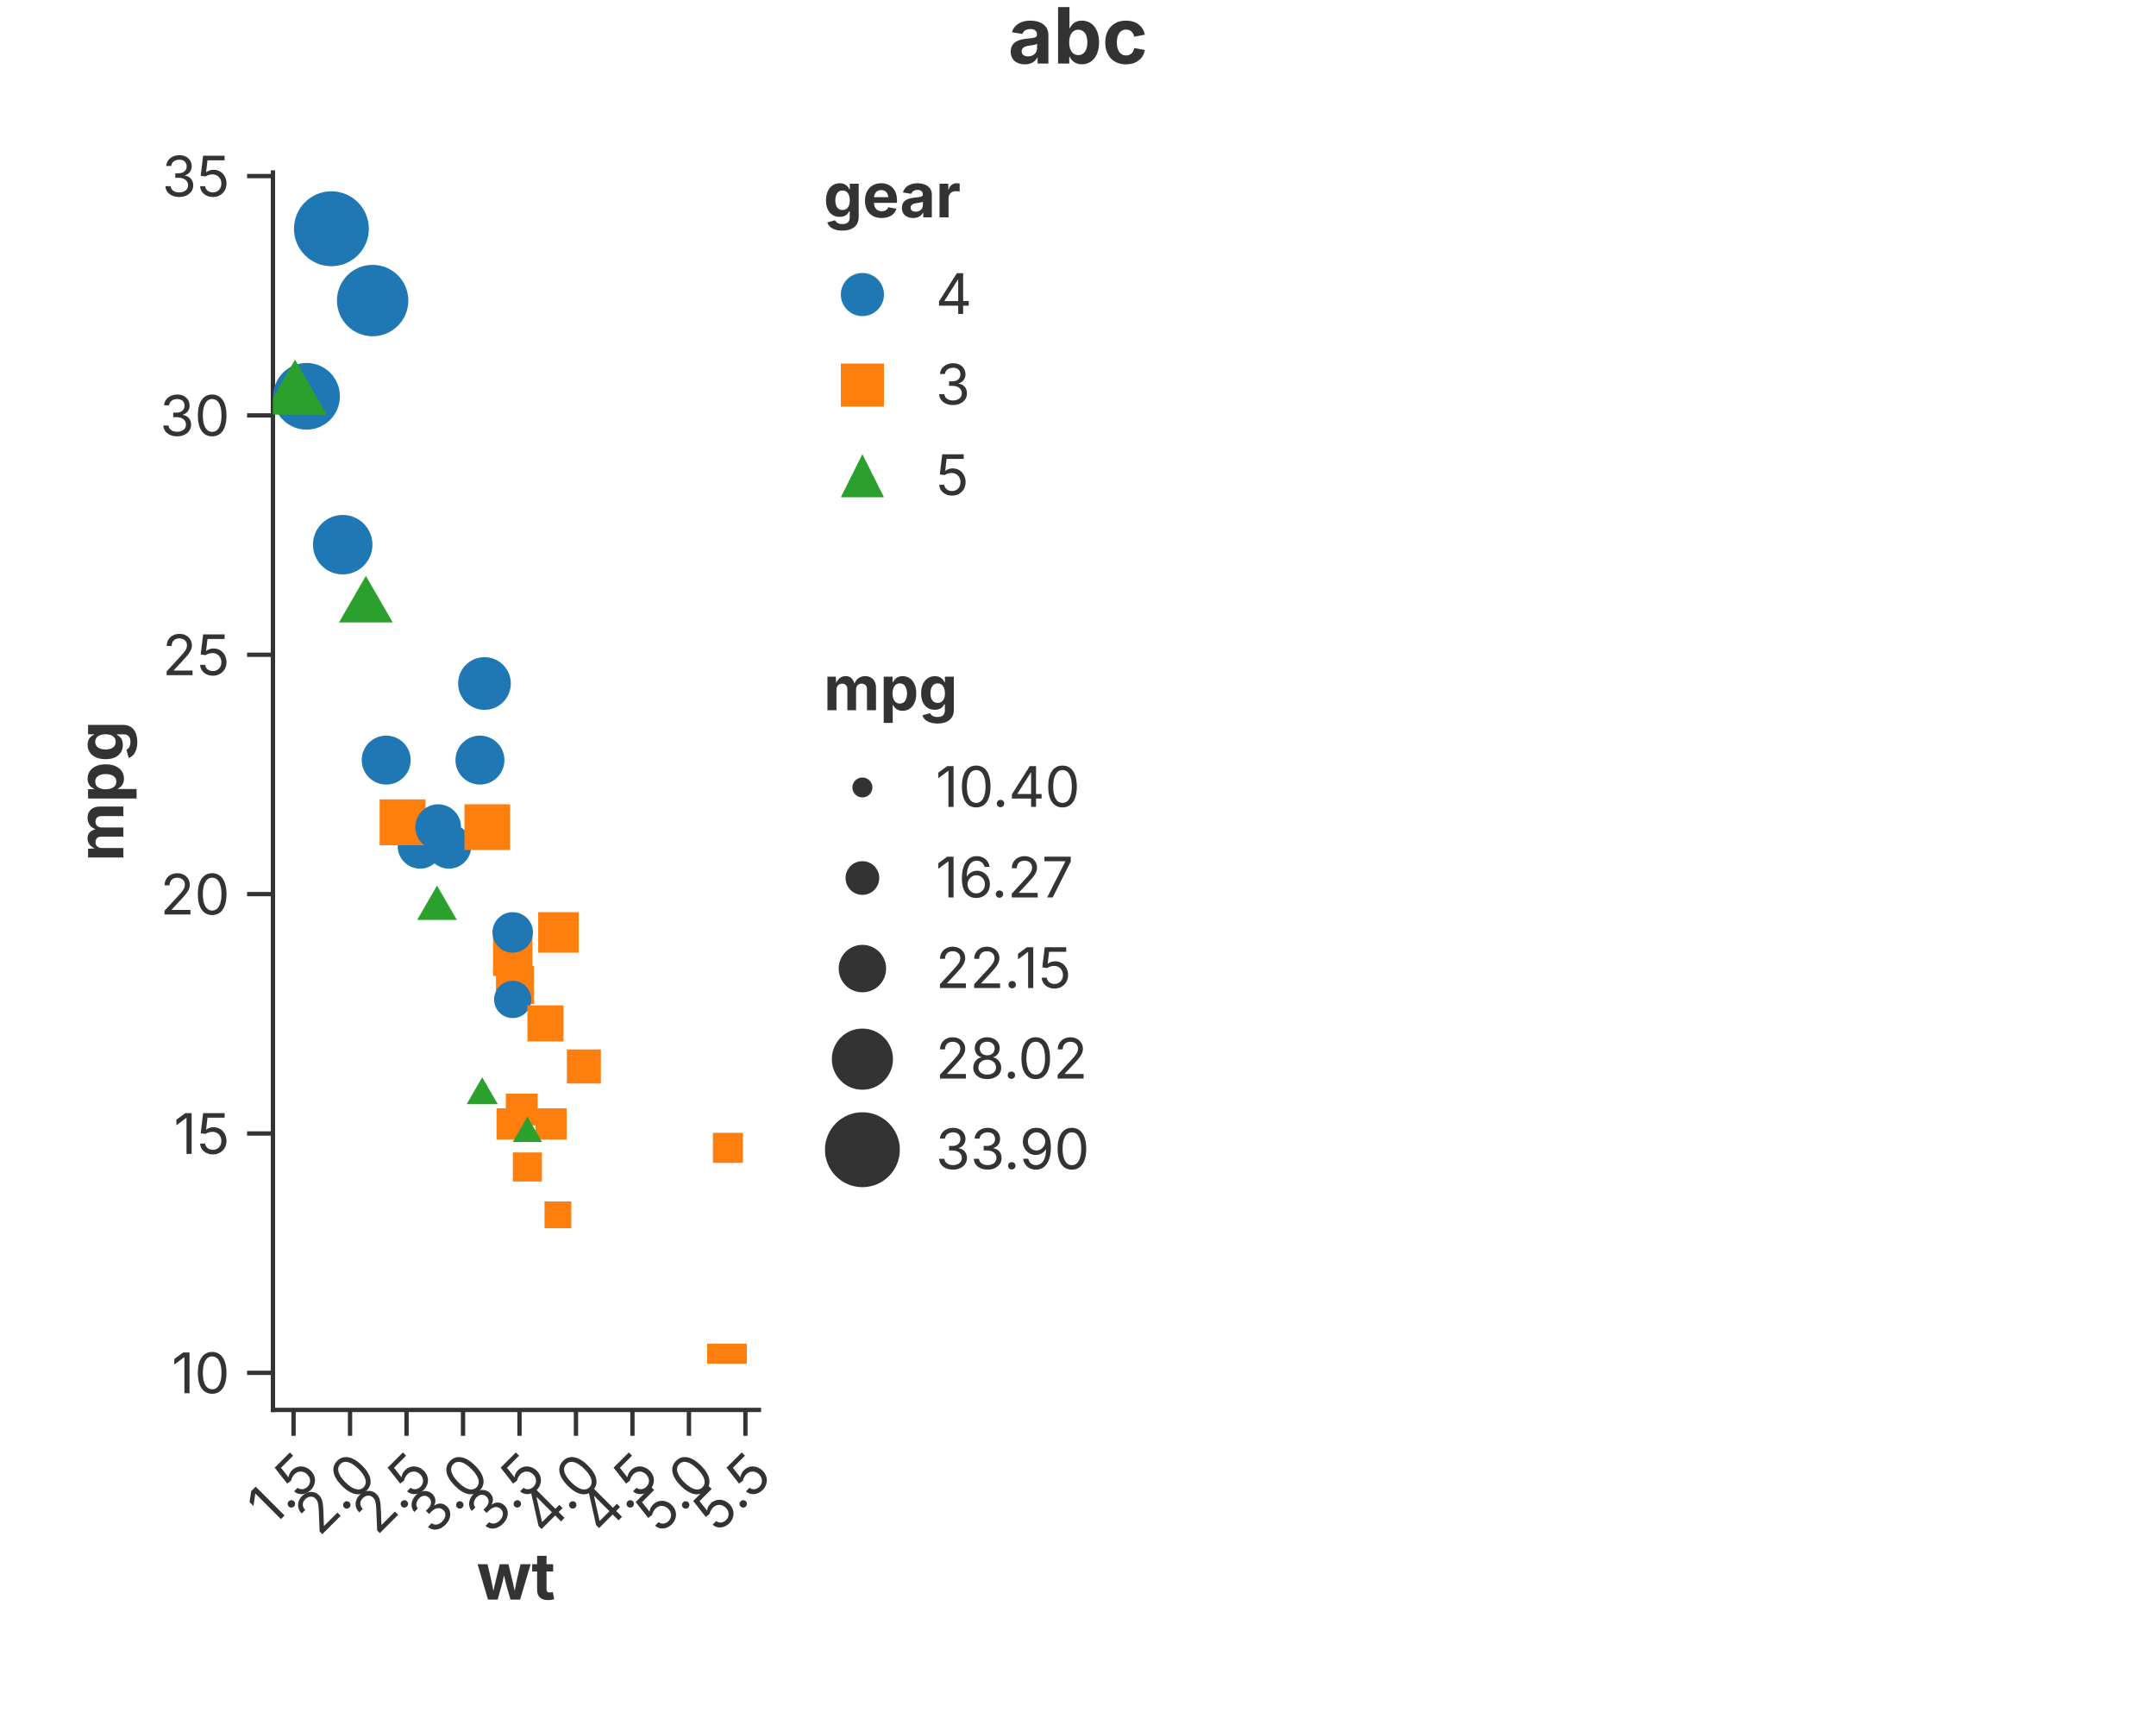
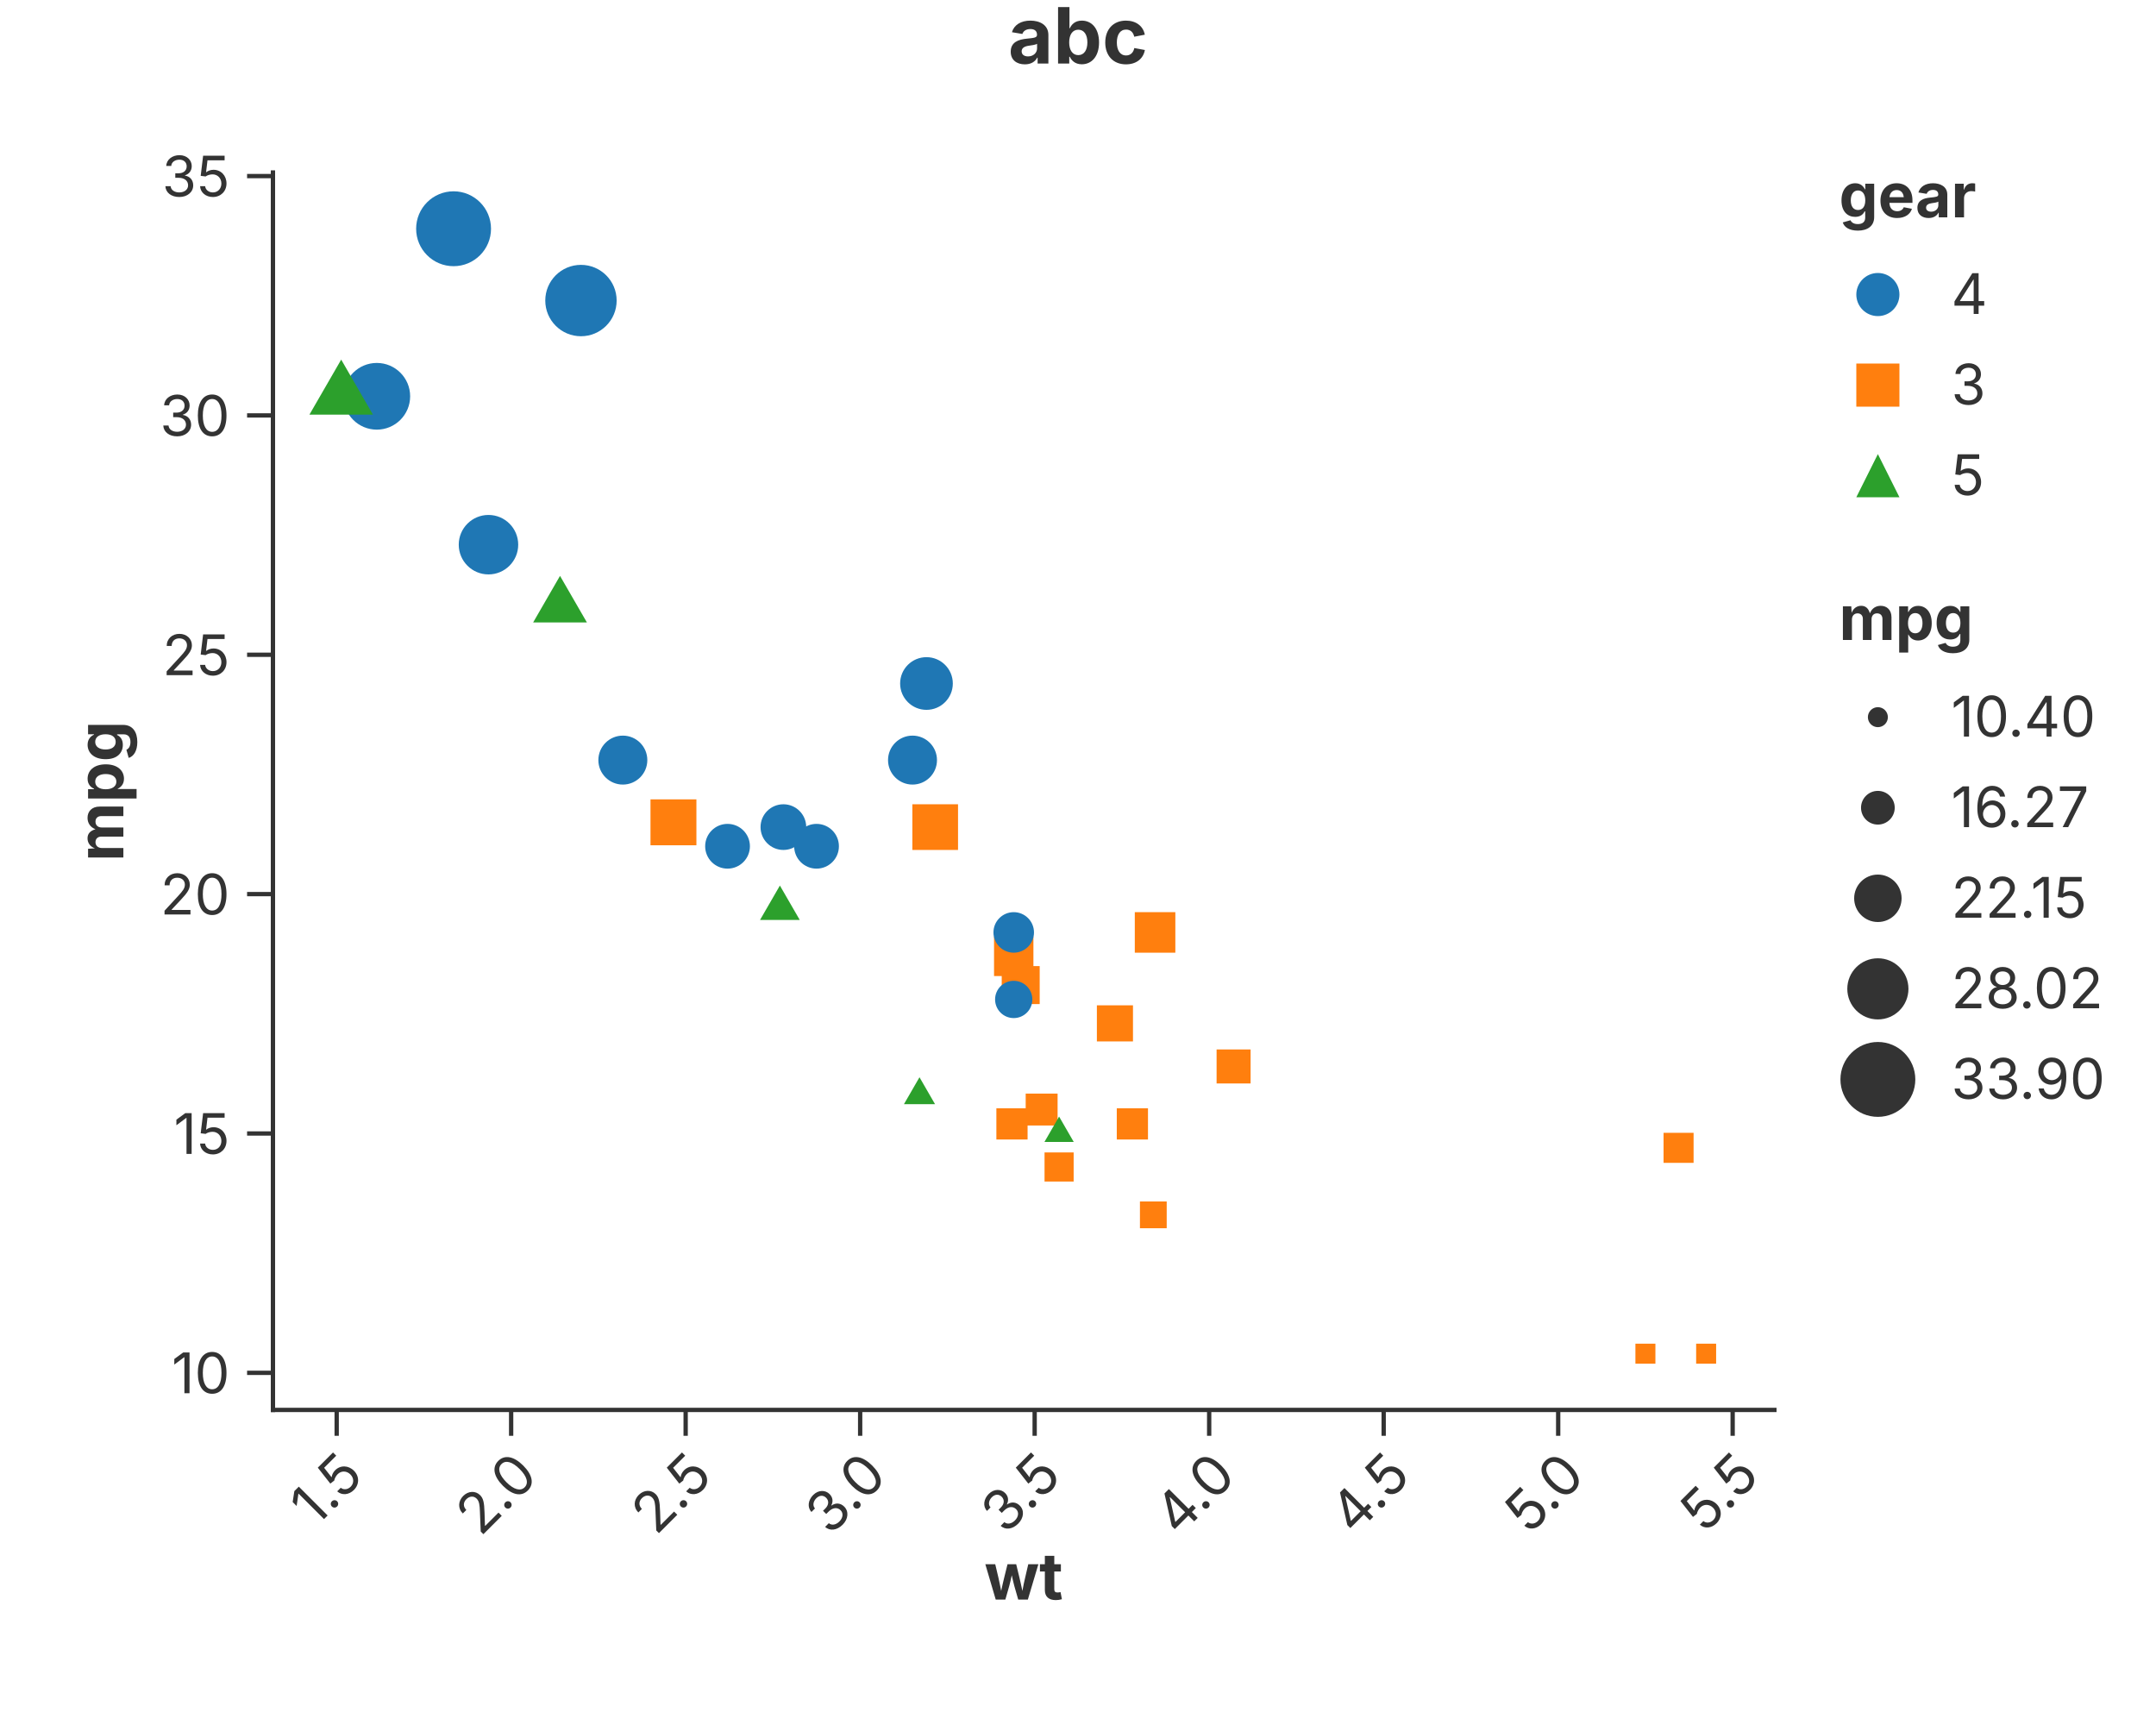
<svg xmlns="http://www.w3.org/2000/svg" width="500" height="400" viewBox="0 0 500 400">
  <rect width="100%" height="100%" fill="white" />
  <text x="250.00" y="8.00" text-anchor="middle" dominant-baseline="middle" font-family="Inter, -apple-system, BlinkMacSystemFont, 'Segoe UI', Roboto, Helvetica, Arial, 'PingFang SC', 'Microsoft YaHei', Ubuntu, Cantarell, 'Noto Sans', sans-serif" font-size="18" fill="#333" font-weight="bold">abc</text>
-   <line x1="63.30" y1="326.94" x2="176.00" y2="326.94" stroke="#333" stroke-width="1" stroke-linecap="square" />
-   <line x1="68.08" y1="326.94" x2="68.08" y2="332.94" stroke="#333" stroke-width="1.0" />
-   <text x="68.08" y="335.94" font-size="13" font-family="Inter, -apple-system, BlinkMacSystemFont, 'Segoe UI', Roboto, Helvetica, Arial, 'PingFang SC', 'Microsoft YaHei', Ubuntu, Cantarell, 'Noto Sans', sans-serif" fill="#333" text-anchor="end" dominant-baseline="hanging" transform="rotate(-45.0, 68.08, 335.94)">1.5</text>
-   <line x1="81.18" y1="326.94" x2="81.18" y2="332.94" stroke="#333" stroke-width="1.0" />
-   <text x="81.18" y="335.94" font-size="13" font-family="Inter, -apple-system, BlinkMacSystemFont, 'Segoe UI', Roboto, Helvetica, Arial, 'PingFang SC', 'Microsoft YaHei', Ubuntu, Cantarell, 'Noto Sans', sans-serif" fill="#333" text-anchor="end" dominant-baseline="hanging" transform="rotate(-45.0, 81.18, 335.94)">2.0</text>
-   <line x1="94.28" y1="326.94" x2="94.28" y2="332.94" stroke="#333" stroke-width="1.0" />
-   <text x="94.28" y="335.94" font-size="13" font-family="Inter, -apple-system, BlinkMacSystemFont, 'Segoe UI', Roboto, Helvetica, Arial, 'PingFang SC', 'Microsoft YaHei', Ubuntu, Cantarell, 'Noto Sans', sans-serif" fill="#333" text-anchor="end" dominant-baseline="hanging" transform="rotate(-45.0, 94.28, 335.94)">2.5</text>
-   <line x1="107.38" y1="326.94" x2="107.38" y2="332.94" stroke="#333" stroke-width="1.0" />
-   <text x="107.38" y="335.94" font-size="13" font-family="Inter, -apple-system, BlinkMacSystemFont, 'Segoe UI', Roboto, Helvetica, Arial, 'PingFang SC', 'Microsoft YaHei', Ubuntu, Cantarell, 'Noto Sans', sans-serif" fill="#333" text-anchor="end" dominant-baseline="hanging" transform="rotate(-45.0, 107.38, 335.94)">3.0</text>
-   <line x1="120.48" y1="326.94" x2="120.48" y2="332.94" stroke="#333" stroke-width="1.0" />
-   <text x="120.48" y="335.94" font-size="13" font-family="Inter, -apple-system, BlinkMacSystemFont, 'Segoe UI', Roboto, Helvetica, Arial, 'PingFang SC', 'Microsoft YaHei', Ubuntu, Cantarell, 'Noto Sans', sans-serif" fill="#333" text-anchor="end" dominant-baseline="hanging" transform="rotate(-45.0, 120.48, 335.94)">3.5</text>
-   <line x1="133.57" y1="326.94" x2="133.57" y2="332.94" stroke="#333" stroke-width="1.0" />
-   <text x="133.57" y="335.94" font-size="13" font-family="Inter, -apple-system, BlinkMacSystemFont, 'Segoe UI', Roboto, Helvetica, Arial, 'PingFang SC', 'Microsoft YaHei', Ubuntu, Cantarell, 'Noto Sans', sans-serif" fill="#333" text-anchor="end" dominant-baseline="hanging" transform="rotate(-45.0, 133.57, 335.94)">4.0</text>
-   <line x1="146.67" y1="326.94" x2="146.67" y2="332.94" stroke="#333" stroke-width="1.0" />
-   <text x="146.67" y="335.94" font-size="13" font-family="Inter, -apple-system, BlinkMacSystemFont, 'Segoe UI', Roboto, Helvetica, Arial, 'PingFang SC', 'Microsoft YaHei', Ubuntu, Cantarell, 'Noto Sans', sans-serif" fill="#333" text-anchor="end" dominant-baseline="hanging" transform="rotate(-45.0, 146.67, 335.94)">4.5</text>
-   <line x1="159.77" y1="326.94" x2="159.77" y2="332.94" stroke="#333" stroke-width="1.0" />
-   <text x="159.77" y="335.94" font-size="13" font-family="Inter, -apple-system, BlinkMacSystemFont, 'Segoe UI', Roboto, Helvetica, Arial, 'PingFang SC', 'Microsoft YaHei', Ubuntu, Cantarell, 'Noto Sans', sans-serif" fill="#333" text-anchor="end" dominant-baseline="hanging" transform="rotate(-45.0, 159.77, 335.94)">5.0</text>
-   <line x1="172.87" y1="326.94" x2="172.87" y2="332.94" stroke="#333" stroke-width="1.0" />
-   <text x="172.87" y="335.94" font-size="13" font-family="Inter, -apple-system, BlinkMacSystemFont, 'Segoe UI', Roboto, Helvetica, Arial, 'PingFang SC', 'Microsoft YaHei', Ubuntu, Cantarell, 'Noto Sans', sans-serif" fill="#333" text-anchor="end" dominant-baseline="hanging" transform="rotate(-45.0, 172.87, 335.94)">5.5</text>
-   <text x="119.65" y="360.00" text-anchor="middle" font-size="15" font-family="Inter, -apple-system, BlinkMacSystemFont, 'Segoe UI', Roboto, Helvetica, Arial, 'PingFang SC', 'Microsoft YaHei', Ubuntu, Cantarell, 'Noto Sans', sans-serif" fill="#333" font-weight="bold" dominant-baseline="hanging">wt</text>
+   <line x1="63.30" y1="326.94" x2="411.50" y2="326.94" stroke="#333" stroke-width="1" stroke-linecap="square" />
+   <line x1="78.08" y1="326.94" x2="78.08" y2="332.94" stroke="#333" stroke-width="1.0" />
+   <text x="78.08" y="335.94" font-size="13" font-family="Inter, -apple-system, BlinkMacSystemFont, 'Segoe UI', Roboto, Helvetica, Arial, 'PingFang SC', 'Microsoft YaHei', Ubuntu, Cantarell, 'Noto Sans', sans-serif" fill="#333" text-anchor="end" dominant-baseline="hanging" transform="rotate(-45.0, 78.08, 335.94)">1.5</text>
+   <line x1="118.54" y1="326.94" x2="118.54" y2="332.94" stroke="#333" stroke-width="1.0" />
+   <text x="118.54" y="335.94" font-size="13" font-family="Inter, -apple-system, BlinkMacSystemFont, 'Segoe UI', Roboto, Helvetica, Arial, 'PingFang SC', 'Microsoft YaHei', Ubuntu, Cantarell, 'Noto Sans', sans-serif" fill="#333" text-anchor="end" dominant-baseline="hanging" transform="rotate(-45.0, 118.54, 335.94)">2.0</text>
+   <line x1="159.01" y1="326.94" x2="159.01" y2="332.94" stroke="#333" stroke-width="1.0" />
+   <text x="159.01" y="335.94" font-size="13" font-family="Inter, -apple-system, BlinkMacSystemFont, 'Segoe UI', Roboto, Helvetica, Arial, 'PingFang SC', 'Microsoft YaHei', Ubuntu, Cantarell, 'Noto Sans', sans-serif" fill="#333" text-anchor="end" dominant-baseline="hanging" transform="rotate(-45.0, 159.01, 335.94)">2.5</text>
+   <line x1="199.48" y1="326.94" x2="199.48" y2="332.94" stroke="#333" stroke-width="1.0" />
+   <text x="199.48" y="335.94" font-size="13" font-family="Inter, -apple-system, BlinkMacSystemFont, 'Segoe UI', Roboto, Helvetica, Arial, 'PingFang SC', 'Microsoft YaHei', Ubuntu, Cantarell, 'Noto Sans', sans-serif" fill="#333" text-anchor="end" dominant-baseline="hanging" transform="rotate(-45.0, 199.48, 335.94)">3.0</text>
+   <line x1="239.95" y1="326.94" x2="239.95" y2="332.94" stroke="#333" stroke-width="1.0" />
+   <text x="239.95" y="335.94" font-size="13" font-family="Inter, -apple-system, BlinkMacSystemFont, 'Segoe UI', Roboto, Helvetica, Arial, 'PingFang SC', 'Microsoft YaHei', Ubuntu, Cantarell, 'Noto Sans', sans-serif" fill="#333" text-anchor="end" dominant-baseline="hanging" transform="rotate(-45.0, 239.95, 335.94)">3.5</text>
+   <line x1="280.42" y1="326.94" x2="280.42" y2="332.94" stroke="#333" stroke-width="1.0" />
+   <text x="280.42" y="335.94" font-size="13" font-family="Inter, -apple-system, BlinkMacSystemFont, 'Segoe UI', Roboto, Helvetica, Arial, 'PingFang SC', 'Microsoft YaHei', Ubuntu, Cantarell, 'Noto Sans', sans-serif" fill="#333" text-anchor="end" dominant-baseline="hanging" transform="rotate(-45.0, 280.42, 335.94)">4.0</text>
+   <line x1="320.89" y1="326.94" x2="320.89" y2="332.94" stroke="#333" stroke-width="1.0" />
+   <text x="320.89" y="335.94" font-size="13" font-family="Inter, -apple-system, BlinkMacSystemFont, 'Segoe UI', Roboto, Helvetica, Arial, 'PingFang SC', 'Microsoft YaHei', Ubuntu, Cantarell, 'Noto Sans', sans-serif" fill="#333" text-anchor="end" dominant-baseline="hanging" transform="rotate(-45.0, 320.89, 335.94)">4.5</text>
+   <line x1="361.36" y1="326.94" x2="361.36" y2="332.94" stroke="#333" stroke-width="1.0" />
+   <text x="361.36" y="335.94" font-size="13" font-family="Inter, -apple-system, BlinkMacSystemFont, 'Segoe UI', Roboto, Helvetica, Arial, 'PingFang SC', 'Microsoft YaHei', Ubuntu, Cantarell, 'Noto Sans', sans-serif" fill="#333" text-anchor="end" dominant-baseline="hanging" transform="rotate(-45.0, 361.36, 335.94)">5.0</text>
+   <line x1="401.82" y1="326.94" x2="401.82" y2="332.94" stroke="#333" stroke-width="1.0" />
+   <text x="401.82" y="335.94" font-size="13" font-family="Inter, -apple-system, BlinkMacSystemFont, 'Segoe UI', Roboto, Helvetica, Arial, 'PingFang SC', 'Microsoft YaHei', Ubuntu, Cantarell, 'Noto Sans', sans-serif" fill="#333" text-anchor="end" dominant-baseline="hanging" transform="rotate(-45.0, 401.82, 335.94)">5.5</text>
+   <text x="237.40" y="360.00" text-anchor="middle" font-size="15" font-family="Inter, -apple-system, BlinkMacSystemFont, 'Segoe UI', Roboto, Helvetica, Arial, 'PingFang SC', 'Microsoft YaHei', Ubuntu, Cantarell, 'Noto Sans', sans-serif" fill="#333" font-weight="bold" dominant-baseline="hanging">wt</text>
  <line x1="63.30" y1="326.94" x2="63.30" y2="40.00" stroke="#333" stroke-width="1" stroke-linecap="square" />
  <line x1="63.30" y1="318.34" x2="57.30" y2="318.34" stroke="#333" stroke-width="1.0" />
  <text x="53.30" y="318.34" font-size="13" font-family="Inter, -apple-system, BlinkMacSystemFont, 'Segoe UI', Roboto, Helvetica, Arial, 'PingFang SC', 'Microsoft YaHei', Ubuntu, Cantarell, 'Noto Sans', sans-serif" fill="#333" text-anchor="end" dominant-baseline="central">10</text>
  <line x1="63.30" y1="262.84" x2="57.30" y2="262.84" stroke="#333" stroke-width="1.0" />
  <text x="53.30" y="262.84" font-size="13" font-family="Inter, -apple-system, BlinkMacSystemFont, 'Segoe UI', Roboto, Helvetica, Arial, 'PingFang SC', 'Microsoft YaHei', Ubuntu, Cantarell, 'Noto Sans', sans-serif" fill="#333" text-anchor="end" dominant-baseline="central">15</text>
  <line x1="63.30" y1="207.33" x2="57.30" y2="207.33" stroke="#333" stroke-width="1.0" />
  <text x="53.30" y="207.33" font-size="13" font-family="Inter, -apple-system, BlinkMacSystemFont, 'Segoe UI', Roboto, Helvetica, Arial, 'PingFang SC', 'Microsoft YaHei', Ubuntu, Cantarell, 'Noto Sans', sans-serif" fill="#333" text-anchor="end" dominant-baseline="central">20</text>
  <line x1="63.30" y1="151.83" x2="57.30" y2="151.83" stroke="#333" stroke-width="1.0" />
  <text x="53.30" y="151.83" font-size="13" font-family="Inter, -apple-system, BlinkMacSystemFont, 'Segoe UI', Roboto, Helvetica, Arial, 'PingFang SC', 'Microsoft YaHei', Ubuntu, Cantarell, 'Noto Sans', sans-serif" fill="#333" text-anchor="end" dominant-baseline="central">25</text>
  <line x1="63.30" y1="96.33" x2="57.30" y2="96.33" stroke="#333" stroke-width="1.0" />
  <text x="53.30" y="96.33" font-size="13" font-family="Inter, -apple-system, BlinkMacSystemFont, 'Segoe UI', Roboto, Helvetica, Arial, 'PingFang SC', 'Microsoft YaHei', Ubuntu, Cantarell, 'Noto Sans', sans-serif" fill="#333" text-anchor="end" dominant-baseline="central">30</text>
  <line x1="63.30" y1="40.83" x2="57.30" y2="40.83" stroke="#333" stroke-width="1.0" />
  <text x="53.30" y="40.83" font-size="13" font-family="Inter, -apple-system, BlinkMacSystemFont, 'Segoe UI', Roboto, Helvetica, Arial, 'PingFang SC', 'Microsoft YaHei', Ubuntu, Cantarell, 'Noto Sans', sans-serif" fill="#333" text-anchor="end" dominant-baseline="central">35</text>
  <text x="23.00" y="183.47" text-anchor="middle" font-size="15" font-family="Inter, -apple-system, BlinkMacSystemFont, 'Segoe UI', Roboto, Helvetica, Arial, 'PingFang SC', 'Microsoft YaHei', Ubuntu, Cantarell, 'Noto Sans', sans-serif" fill="#333" font-weight="bold" transform="rotate(-90, 23.00, 183.47)" dominant-baseline="middle">mpg</text>
  <defs>
    <clipPath id="plot-clip-area">
-       <rect x="63.300" y="40.000" width="112.700" height="286.938" />
+       <rect x="63.300" y="40.000" width="348.200" height="286.938" />
    </clipPath>
  </defs>
-   <circle cx="97.422" cy="196.234" r="5.189" fill="#1f77b4" stroke="none" stroke-width="0.000" fill-opacity="1.000" stroke-opacity="1.000" clip-path="url(#plot-clip-area)" />
-   <circle cx="104.102" cy="196.234" r="5.189" fill="#1f77b4" stroke="none" stroke-width="0.000" fill-opacity="1.000" stroke-opacity="1.000" clip-path="url(#plot-clip-area)" />
-   <circle cx="89.563" cy="176.254" r="5.676" fill="#1f77b4" stroke="none" stroke-width="0.000" fill-opacity="1.000" stroke-opacity="1.000" clip-path="url(#plot-clip-area)" />
-   <rect x="107.712" y="186.497" width="10.594" height="10.594" fill="#ff7f0e" stroke="none" stroke-width="0.000" fill-opacity="1.000" stroke-opacity="1.000" clip-path="url(#plot-clip-area)" />
-   <rect x="114.338" y="217.199" width="9.132" height="9.132" fill="#ff7f0e" stroke="none" stroke-width="0.000" fill-opacity="1.000" stroke-opacity="1.000" clip-path="url(#plot-clip-area)" />
-   <rect x="115.024" y="224.021" width="8.807" height="8.807" fill="#ff7f0e" stroke="none" stroke-width="0.000" fill-opacity="1.000" stroke-opacity="1.000" clip-path="url(#plot-clip-area)" />
-   <rect x="118.935" y="267.231" width="6.749" height="6.749" fill="#ff7f0e" stroke="none" stroke-width="0.000" fill-opacity="1.000" stroke-opacity="1.000" clip-path="url(#plot-clip-area)" />
-   <circle cx="112.354" cy="158.494" r="6.109" fill="#1f77b4" stroke="none" stroke-width="0.000" fill-opacity="1.000" stroke-opacity="1.000" clip-path="url(#plot-clip-area)" />
-   <circle cx="111.306" cy="176.254" r="5.676" fill="#1f77b4" stroke="none" stroke-width="0.000" fill-opacity="1.000" stroke-opacity="1.000" clip-path="url(#plot-clip-area)" />
-   <circle cx="118.903" cy="216.215" r="4.701" fill="#1f77b4" stroke="none" stroke-width="0.000" fill-opacity="1.000" stroke-opacity="1.000" clip-path="url(#plot-clip-area)" />
-   <circle cx="118.903" cy="231.755" r="4.322" fill="#1f77b4" stroke="none" stroke-width="0.000" fill-opacity="1.000" stroke-opacity="1.000" clip-path="url(#plot-clip-area)" />
-   <rect x="131.464" y="243.352" width="7.886" height="7.886" fill="#ff7f0e" stroke="none" stroke-width="0.000" fill-opacity="1.000" stroke-opacity="1.000" clip-path="url(#plot-clip-area)" />
-   <rect x="122.314" y="233.118" width="8.373" height="8.373" fill="#ff7f0e" stroke="none" stroke-width="0.000" fill-opacity="1.000" stroke-opacity="1.000" clip-path="url(#plot-clip-area)" />
-   <rect x="124.192" y="256.997" width="7.236" height="7.236" fill="#ff7f0e" stroke="none" stroke-width="0.000" fill-opacity="1.000" stroke-opacity="1.000" clip-path="url(#plot-clip-area)" />
-   <rect x="164.001" y="311.577" width="4.636" height="4.636" fill="#ff7f0e" stroke="none" stroke-width="0.000" fill-opacity="1.000" stroke-opacity="1.000" clip-path="url(#plot-clip-area)" />
-   <rect x="168.559" y="311.577" width="4.636" height="4.636" fill="#ff7f0e" stroke="none" stroke-width="0.000" fill-opacity="1.000" stroke-opacity="1.000" clip-path="url(#plot-clip-area)" />
-   <rect x="165.325" y="262.682" width="6.965" height="6.965" fill="#ff7f0e" stroke="none" stroke-width="0.000" fill-opacity="1.000" stroke-opacity="1.000" clip-path="url(#plot-clip-area)" />
-   <circle cx="86.420" cy="69.693" r="8.276" fill="#1f77b4" stroke="none" stroke-width="0.000" fill-opacity="1.000" stroke-opacity="1.000" clip-path="url(#plot-clip-area)" />
-   <circle cx="71.095" cy="91.893" r="7.734" fill="#1f77b4" stroke="none" stroke-width="0.000" fill-opacity="1.000" stroke-opacity="1.000" clip-path="url(#plot-clip-area)" />
-   <circle cx="76.858" cy="53.043" r="8.682" fill="#1f77b4" stroke="none" stroke-width="0.000" fill-opacity="1.000" stroke-opacity="1.000" clip-path="url(#plot-clip-area)" />
-   <rect x="88.038" y="185.360" width="10.648" height="10.648" fill="#ff7f0e" stroke="none" stroke-width="0.000" fill-opacity="1.000" stroke-opacity="1.000" clip-path="url(#plot-clip-area)" />
-   <rect x="117.300" y="253.586" width="7.398" height="7.398" fill="#ff7f0e" stroke="none" stroke-width="0.000" fill-opacity="1.000" stroke-opacity="1.000" clip-path="url(#plot-clip-area)" />
-   <rect x="115.154" y="256.997" width="7.236" height="7.236" fill="#ff7f0e" stroke="none" stroke-width="0.000" fill-opacity="1.000" stroke-opacity="1.000" clip-path="url(#plot-clip-area)" />
-   <rect x="126.279" y="278.602" width="6.207" height="6.207" fill="#ff7f0e" stroke="none" stroke-width="0.000" fill-opacity="1.000" stroke-opacity="1.000" clip-path="url(#plot-clip-area)" />
-   <rect x="124.812" y="211.513" width="9.402" height="9.402" fill="#ff7f0e" stroke="none" stroke-width="0.000" fill-opacity="1.000" stroke-opacity="1.000" clip-path="url(#plot-clip-area)" />
-   <circle cx="79.478" cy="126.303" r="6.895" fill="#1f77b4" stroke="none" stroke-width="0.000" fill-opacity="1.000" stroke-opacity="1.000" clip-path="url(#plot-clip-area)" />
-   <polygon points="84.848,133.537 91.081,144.332 78.615,144.332" fill="#2ca02c" stroke="none" stroke-width="0.000" fill-opacity="1.000" stroke-opacity="1.000" clip-path="url(#plot-clip-area)" />
-   <polygon points="68.423,83.386 75.790,96.147 61.055,96.147" fill="#2ca02c" stroke="none" stroke-width="0.000" fill-opacity="1.000" stroke-opacity="1.000" clip-path="url(#plot-clip-area)" />
-   <polygon points="111.830,249.796 115.432,256.034 108.229,256.034" fill="#2ca02c" stroke="none" stroke-width="0.000" fill-opacity="1.000" stroke-opacity="1.000" clip-path="url(#plot-clip-area)" />
-   <polygon points="101.352,205.344 105.959,213.325 96.744,213.325" fill="#2ca02c" stroke="none" stroke-width="0.000" fill-opacity="1.000" stroke-opacity="1.000" clip-path="url(#plot-clip-area)" />
-   <polygon points="122.309,258.915 125.704,264.795 118.914,264.795" fill="#2ca02c" stroke="none" stroke-width="0.000" fill-opacity="1.000" stroke-opacity="1.000" clip-path="url(#plot-clip-area)" />
-   <circle cx="101.614" cy="191.794" r="5.297" fill="#1f77b4" stroke="none" stroke-width="0.000" fill-opacity="1.000" stroke-opacity="1.000" clip-path="url(#plot-clip-area)" />
-   <text x="191.000" y="50.400" font-size="14.3" font-family="Inter, -apple-system, BlinkMacSystemFont, 'Segoe UI', Roboto, Helvetica, Arial, 'PingFang SC', 'Microsoft YaHei', Ubuntu, Cantarell, 'Noto Sans', sans-serif" fill="#333" fill-opacity="1.000" text-anchor="start" font-weight="bold">gear</text>
-   <circle cx="200.000" cy="68.300" r="5.000" fill="#1f77b4" stroke="none" stroke-width="0.000" fill-opacity="1.000" stroke-opacity="1.000" />
-   <text x="217.000" y="72.800" font-size="13.0" font-family="Inter, -apple-system, BlinkMacSystemFont, 'Segoe UI', Roboto, Helvetica, Arial, 'PingFang SC', 'Microsoft YaHei', Ubuntu, Cantarell, 'Noto Sans', sans-serif" fill="#333" fill-opacity="1.000" text-anchor="start" font-weight="normal">4</text>
-   <rect x="195.000" y="84.300" width="10.000" height="10.000" fill="#ff7f0e" stroke="none" stroke-width="0.000" fill-opacity="1.000" stroke-opacity="1.000" />
-   <text x="217.000" y="93.800" font-size="13.0" font-family="Inter, -apple-system, BlinkMacSystemFont, 'Segoe UI', Roboto, Helvetica, Arial, 'PingFang SC', 'Microsoft YaHei', Ubuntu, Cantarell, 'Noto Sans', sans-serif" fill="#333" fill-opacity="1.000" text-anchor="start" font-weight="normal">3</text>
-   <polygon points="200.000,105.300 195.000,115.300 205.000,115.300" fill="#2ca02c" stroke="none" stroke-width="0.000" fill-opacity="1.000" stroke-opacity="1.000" />
-   <text x="217.000" y="114.800" font-size="13.0" font-family="Inter, -apple-system, BlinkMacSystemFont, 'Segoe UI', Roboto, Helvetica, Arial, 'PingFang SC', 'Microsoft YaHei', Ubuntu, Cantarell, 'Noto Sans', sans-serif" fill="#333" fill-opacity="1.000" text-anchor="start" font-weight="normal">5</text>
-   <text x="191.000" y="164.700" font-size="14.3" font-family="Inter, -apple-system, BlinkMacSystemFont, 'Segoe UI', Roboto, Helvetica, Arial, 'PingFang SC', 'Microsoft YaHei', Ubuntu, Cantarell, 'Noto Sans', sans-serif" fill="#333" fill-opacity="1.000" text-anchor="start" font-weight="bold">mpg</text>
-   <circle cx="200.000" cy="182.600" r="2.318" fill="#333333" stroke="none" stroke-width="0.000" fill-opacity="1.000" stroke-opacity="1.000" />
-   <text x="217.000" y="187.100" font-size="13.0" font-family="Inter, -apple-system, BlinkMacSystemFont, 'Segoe UI', Roboto, Helvetica, Arial, 'PingFang SC', 'Microsoft YaHei', Ubuntu, Cantarell, 'Noto Sans', sans-serif" fill="#333" fill-opacity="1.000" text-anchor="start" font-weight="normal">10.40</text>
-   <circle cx="200.000" cy="203.600" r="3.908" fill="#333333" stroke="none" stroke-width="0.000" fill-opacity="1.000" stroke-opacity="1.000" />
-   <text x="217.000" y="208.100" font-size="13.0" font-family="Inter, -apple-system, BlinkMacSystemFont, 'Segoe UI', Roboto, Helvetica, Arial, 'PingFang SC', 'Microsoft YaHei', Ubuntu, Cantarell, 'Noto Sans', sans-serif" fill="#333" fill-opacity="1.000" text-anchor="start" font-weight="normal">16.27</text>
-   <circle cx="200.000" cy="224.600" r="5.500" fill="#333333" stroke="none" stroke-width="0.000" fill-opacity="1.000" stroke-opacity="1.000" />
-   <text x="217.000" y="229.100" font-size="13.0" font-family="Inter, -apple-system, BlinkMacSystemFont, 'Segoe UI', Roboto, Helvetica, Arial, 'PingFang SC', 'Microsoft YaHei', Ubuntu, Cantarell, 'Noto Sans', sans-serif" fill="#333" fill-opacity="1.000" text-anchor="start" font-weight="normal">22.15</text>
-   <circle cx="200.000" cy="245.600" r="7.090" fill="#333333" stroke="none" stroke-width="0.000" fill-opacity="1.000" stroke-opacity="1.000" />
-   <text x="217.000" y="250.100" font-size="13.0" font-family="Inter, -apple-system, BlinkMacSystemFont, 'Segoe UI', Roboto, Helvetica, Arial, 'PingFang SC', 'Microsoft YaHei', Ubuntu, Cantarell, 'Noto Sans', sans-serif" fill="#333" fill-opacity="1.000" text-anchor="start" font-weight="normal">28.02</text>
-   <circle cx="200.000" cy="266.600" r="8.682" fill="#333333" stroke="none" stroke-width="0.000" fill-opacity="1.000" stroke-opacity="1.000" />
-   <text x="217.000" y="271.100" font-size="13.0" font-family="Inter, -apple-system, BlinkMacSystemFont, 'Segoe UI', Roboto, Helvetica, Arial, 'PingFang SC', 'Microsoft YaHei', Ubuntu, Cantarell, 'Noto Sans', sans-serif" fill="#333" fill-opacity="1.000" text-anchor="start" font-weight="normal">33.90</text>
+   <circle cx="168.725" cy="196.234" r="5.189" fill="#1f77b4" stroke="none" stroke-width="0.000" fill-opacity="1.000" stroke-opacity="1.000" clip-path="url(#plot-clip-area)" />
+   <circle cx="189.364" cy="196.234" r="5.189" fill="#1f77b4" stroke="none" stroke-width="0.000" fill-opacity="1.000" stroke-opacity="1.000" clip-path="url(#plot-clip-area)" />
+   <circle cx="144.444" cy="176.254" r="5.676" fill="#1f77b4" stroke="none" stroke-width="0.000" fill-opacity="1.000" stroke-opacity="1.000" clip-path="url(#plot-clip-area)" />
+   <rect x="211.586" y="186.497" width="10.594" height="10.594" fill="#ff7f0e" stroke="none" stroke-width="0.000" fill-opacity="1.000" stroke-opacity="1.000" clip-path="url(#plot-clip-area)" />
+   <rect x="230.528" y="217.199" width="9.132" height="9.132" fill="#ff7f0e" stroke="none" stroke-width="0.000" fill-opacity="1.000" stroke-opacity="1.000" clip-path="url(#plot-clip-area)" />
+   <rect x="232.309" y="224.021" width="8.807" height="8.807" fill="#ff7f0e" stroke="none" stroke-width="0.000" fill-opacity="1.000" stroke-opacity="1.000" clip-path="url(#plot-clip-area)" />
+   <rect x="242.241" y="267.231" width="6.749" height="6.749" fill="#ff7f0e" stroke="none" stroke-width="0.000" fill-opacity="1.000" stroke-opacity="1.000" clip-path="url(#plot-clip-area)" />
+   <circle cx="214.859" cy="158.494" r="6.109" fill="#1f77b4" stroke="none" stroke-width="0.000" fill-opacity="1.000" stroke-opacity="1.000" clip-path="url(#plot-clip-area)" />
+   <circle cx="211.621" cy="176.254" r="5.676" fill="#1f77b4" stroke="none" stroke-width="0.000" fill-opacity="1.000" stroke-opacity="1.000" clip-path="url(#plot-clip-area)" />
+   <circle cx="235.093" cy="216.215" r="4.701" fill="#1f77b4" stroke="none" stroke-width="0.000" fill-opacity="1.000" stroke-opacity="1.000" clip-path="url(#plot-clip-area)" />
+   <circle cx="235.093" cy="231.755" r="4.322" fill="#1f77b4" stroke="none" stroke-width="0.000" fill-opacity="1.000" stroke-opacity="1.000" clip-path="url(#plot-clip-area)" />
+   <rect x="282.141" y="243.352" width="7.886" height="7.886" fill="#ff7f0e" stroke="none" stroke-width="0.000" fill-opacity="1.000" stroke-opacity="1.000" clip-path="url(#plot-clip-area)" />
+   <rect x="254.378" y="233.118" width="8.373" height="8.373" fill="#ff7f0e" stroke="none" stroke-width="0.000" fill-opacity="1.000" stroke-opacity="1.000" clip-path="url(#plot-clip-area)" />
+   <rect x="258.994" y="256.997" width="7.236" height="7.236" fill="#ff7f0e" stroke="none" stroke-width="0.000" fill-opacity="1.000" stroke-opacity="1.000" clip-path="url(#plot-clip-area)" />
+   <rect x="379.271" y="311.577" width="4.636" height="4.636" fill="#ff7f0e" stroke="none" stroke-width="0.000" fill-opacity="1.000" stroke-opacity="1.000" clip-path="url(#plot-clip-area)" />
+   <rect x="393.355" y="311.577" width="4.636" height="4.636" fill="#ff7f0e" stroke="none" stroke-width="0.000" fill-opacity="1.000" stroke-opacity="1.000" clip-path="url(#plot-clip-area)" />
+   <rect x="385.796" y="262.682" width="6.965" height="6.965" fill="#ff7f0e" stroke="none" stroke-width="0.000" fill-opacity="1.000" stroke-opacity="1.000" clip-path="url(#plot-clip-area)" />
+   <circle cx="134.731" cy="69.693" r="8.276" fill="#1f77b4" stroke="none" stroke-width="0.000" fill-opacity="1.000" stroke-opacity="1.000" clip-path="url(#plot-clip-area)" />
+   <circle cx="87.383" cy="91.893" r="7.734" fill="#1f77b4" stroke="none" stroke-width="0.000" fill-opacity="1.000" stroke-opacity="1.000" clip-path="url(#plot-clip-area)" />
+   <circle cx="105.189" cy="53.043" r="8.682" fill="#1f77b4" stroke="none" stroke-width="0.000" fill-opacity="1.000" stroke-opacity="1.000" clip-path="url(#plot-clip-area)" />
+   <rect x="150.856" y="185.360" width="10.648" height="10.648" fill="#ff7f0e" stroke="none" stroke-width="0.000" fill-opacity="1.000" stroke-opacity="1.000" clip-path="url(#plot-clip-area)" />
+   <rect x="237.869" y="253.586" width="7.398" height="7.398" fill="#ff7f0e" stroke="none" stroke-width="0.000" fill-opacity="1.000" stroke-opacity="1.000" clip-path="url(#plot-clip-area)" />
+   <rect x="231.071" y="256.997" width="7.236" height="7.236" fill="#ff7f0e" stroke="none" stroke-width="0.000" fill-opacity="1.000" stroke-opacity="1.000" clip-path="url(#plot-clip-area)" />
+   <rect x="264.365" y="278.602" width="6.207" height="6.207" fill="#ff7f0e" stroke="none" stroke-width="0.000" fill-opacity="1.000" stroke-opacity="1.000" clip-path="url(#plot-clip-area)" />
+   <rect x="263.172" y="211.513" width="9.402" height="9.402" fill="#ff7f0e" stroke="none" stroke-width="0.000" fill-opacity="1.000" stroke-opacity="1.000" clip-path="url(#plot-clip-area)" />
+   <circle cx="113.283" cy="126.303" r="6.895" fill="#1f77b4" stroke="none" stroke-width="0.000" fill-opacity="1.000" stroke-opacity="1.000" clip-path="url(#plot-clip-area)" />
+   <polygon points="129.875,133.537 136.108,144.332 123.642,144.332" fill="#2ca02c" stroke="none" stroke-width="0.000" fill-opacity="1.000" stroke-opacity="1.000" clip-path="url(#plot-clip-area)" />
+   <polygon points="79.127,83.386 86.495,96.147 71.760,96.147" fill="#2ca02c" stroke="none" stroke-width="0.000" fill-opacity="1.000" stroke-opacity="1.000" clip-path="url(#plot-clip-area)" />
+   <polygon points="213.240,249.796 216.842,256.034 209.639,256.034" fill="#2ca02c" stroke="none" stroke-width="0.000" fill-opacity="1.000" stroke-opacity="1.000" clip-path="url(#plot-clip-area)" />
+   <polygon points="180.865,205.344 185.473,213.325 176.258,213.325" fill="#2ca02c" stroke="none" stroke-width="0.000" fill-opacity="1.000" stroke-opacity="1.000" clip-path="url(#plot-clip-area)" />
+   <polygon points="245.615,258.915 249.010,264.795 242.220,264.795" fill="#2ca02c" stroke="none" stroke-width="0.000" fill-opacity="1.000" stroke-opacity="1.000" clip-path="url(#plot-clip-area)" />
+   <circle cx="181.675" cy="191.794" r="5.297" fill="#1f77b4" stroke="none" stroke-width="0.000" fill-opacity="1.000" stroke-opacity="1.000" clip-path="url(#plot-clip-area)" />
+   <text x="426.500" y="50.400" font-size="14.3" font-family="Inter, -apple-system, BlinkMacSystemFont, 'Segoe UI', Roboto, Helvetica, Arial, 'PingFang SC', 'Microsoft YaHei', Ubuntu, Cantarell, 'Noto Sans', sans-serif" fill="#333" fill-opacity="1.000" text-anchor="start" font-weight="bold">gear</text>
+   <circle cx="435.500" cy="68.300" r="5.000" fill="#1f77b4" stroke="none" stroke-width="0.000" fill-opacity="1.000" stroke-opacity="1.000" />
+   <text x="452.500" y="72.800" font-size="13.0" font-family="Inter, -apple-system, BlinkMacSystemFont, 'Segoe UI', Roboto, Helvetica, Arial, 'PingFang SC', 'Microsoft YaHei', Ubuntu, Cantarell, 'Noto Sans', sans-serif" fill="#333" fill-opacity="1.000" text-anchor="start" font-weight="normal">4</text>
+   <rect x="430.500" y="84.300" width="10.000" height="10.000" fill="#ff7f0e" stroke="none" stroke-width="0.000" fill-opacity="1.000" stroke-opacity="1.000" />
+   <text x="452.500" y="93.800" font-size="13.0" font-family="Inter, -apple-system, BlinkMacSystemFont, 'Segoe UI', Roboto, Helvetica, Arial, 'PingFang SC', 'Microsoft YaHei', Ubuntu, Cantarell, 'Noto Sans', sans-serif" fill="#333" fill-opacity="1.000" text-anchor="start" font-weight="normal">3</text>
+   <polygon points="435.500,105.300 430.500,115.300 440.500,115.300" fill="#2ca02c" stroke="none" stroke-width="0.000" fill-opacity="1.000" stroke-opacity="1.000" />
+   <text x="452.500" y="114.800" font-size="13.0" font-family="Inter, -apple-system, BlinkMacSystemFont, 'Segoe UI', Roboto, Helvetica, Arial, 'PingFang SC', 'Microsoft YaHei', Ubuntu, Cantarell, 'Noto Sans', sans-serif" fill="#333" fill-opacity="1.000" text-anchor="start" font-weight="normal">5</text>
+   <text x="426.500" y="148.400" font-size="14.3" font-family="Inter, -apple-system, BlinkMacSystemFont, 'Segoe UI', Roboto, Helvetica, Arial, 'PingFang SC', 'Microsoft YaHei', Ubuntu, Cantarell, 'Noto Sans', sans-serif" fill="#333" fill-opacity="1.000" text-anchor="start" font-weight="bold">mpg</text>
+   <circle cx="435.500" cy="166.300" r="2.318" fill="#333333" stroke="none" stroke-width="0.000" fill-opacity="1.000" stroke-opacity="1.000" />
+   <text x="452.500" y="170.800" font-size="13.0" font-family="Inter, -apple-system, BlinkMacSystemFont, 'Segoe UI', Roboto, Helvetica, Arial, 'PingFang SC', 'Microsoft YaHei', Ubuntu, Cantarell, 'Noto Sans', sans-serif" fill="#333" fill-opacity="1.000" text-anchor="start" font-weight="normal">10.40</text>
+   <circle cx="435.500" cy="187.300" r="3.908" fill="#333333" stroke="none" stroke-width="0.000" fill-opacity="1.000" stroke-opacity="1.000" />
+   <text x="452.500" y="191.800" font-size="13.0" font-family="Inter, -apple-system, BlinkMacSystemFont, 'Segoe UI', Roboto, Helvetica, Arial, 'PingFang SC', 'Microsoft YaHei', Ubuntu, Cantarell, 'Noto Sans', sans-serif" fill="#333" fill-opacity="1.000" text-anchor="start" font-weight="normal">16.27</text>
+   <circle cx="435.500" cy="208.300" r="5.500" fill="#333333" stroke="none" stroke-width="0.000" fill-opacity="1.000" stroke-opacity="1.000" />
+   <text x="452.500" y="212.800" font-size="13.0" font-family="Inter, -apple-system, BlinkMacSystemFont, 'Segoe UI', Roboto, Helvetica, Arial, 'PingFang SC', 'Microsoft YaHei', Ubuntu, Cantarell, 'Noto Sans', sans-serif" fill="#333" fill-opacity="1.000" text-anchor="start" font-weight="normal">22.15</text>
+   <circle cx="435.500" cy="229.300" r="7.090" fill="#333333" stroke="none" stroke-width="0.000" fill-opacity="1.000" stroke-opacity="1.000" />
+   <text x="452.500" y="233.800" font-size="13.0" font-family="Inter, -apple-system, BlinkMacSystemFont, 'Segoe UI', Roboto, Helvetica, Arial, 'PingFang SC', 'Microsoft YaHei', Ubuntu, Cantarell, 'Noto Sans', sans-serif" fill="#333" fill-opacity="1.000" text-anchor="start" font-weight="normal">28.02</text>
+   <circle cx="435.500" cy="250.300" r="8.682" fill="#333333" stroke="none" stroke-width="0.000" fill-opacity="1.000" stroke-opacity="1.000" />
+   <text x="452.500" y="254.800" font-size="13.0" font-family="Inter, -apple-system, BlinkMacSystemFont, 'Segoe UI', Roboto, Helvetica, Arial, 'PingFang SC', 'Microsoft YaHei', Ubuntu, Cantarell, 'Noto Sans', sans-serif" fill="#333" fill-opacity="1.000" text-anchor="start" font-weight="normal">33.90</text>
</svg>
